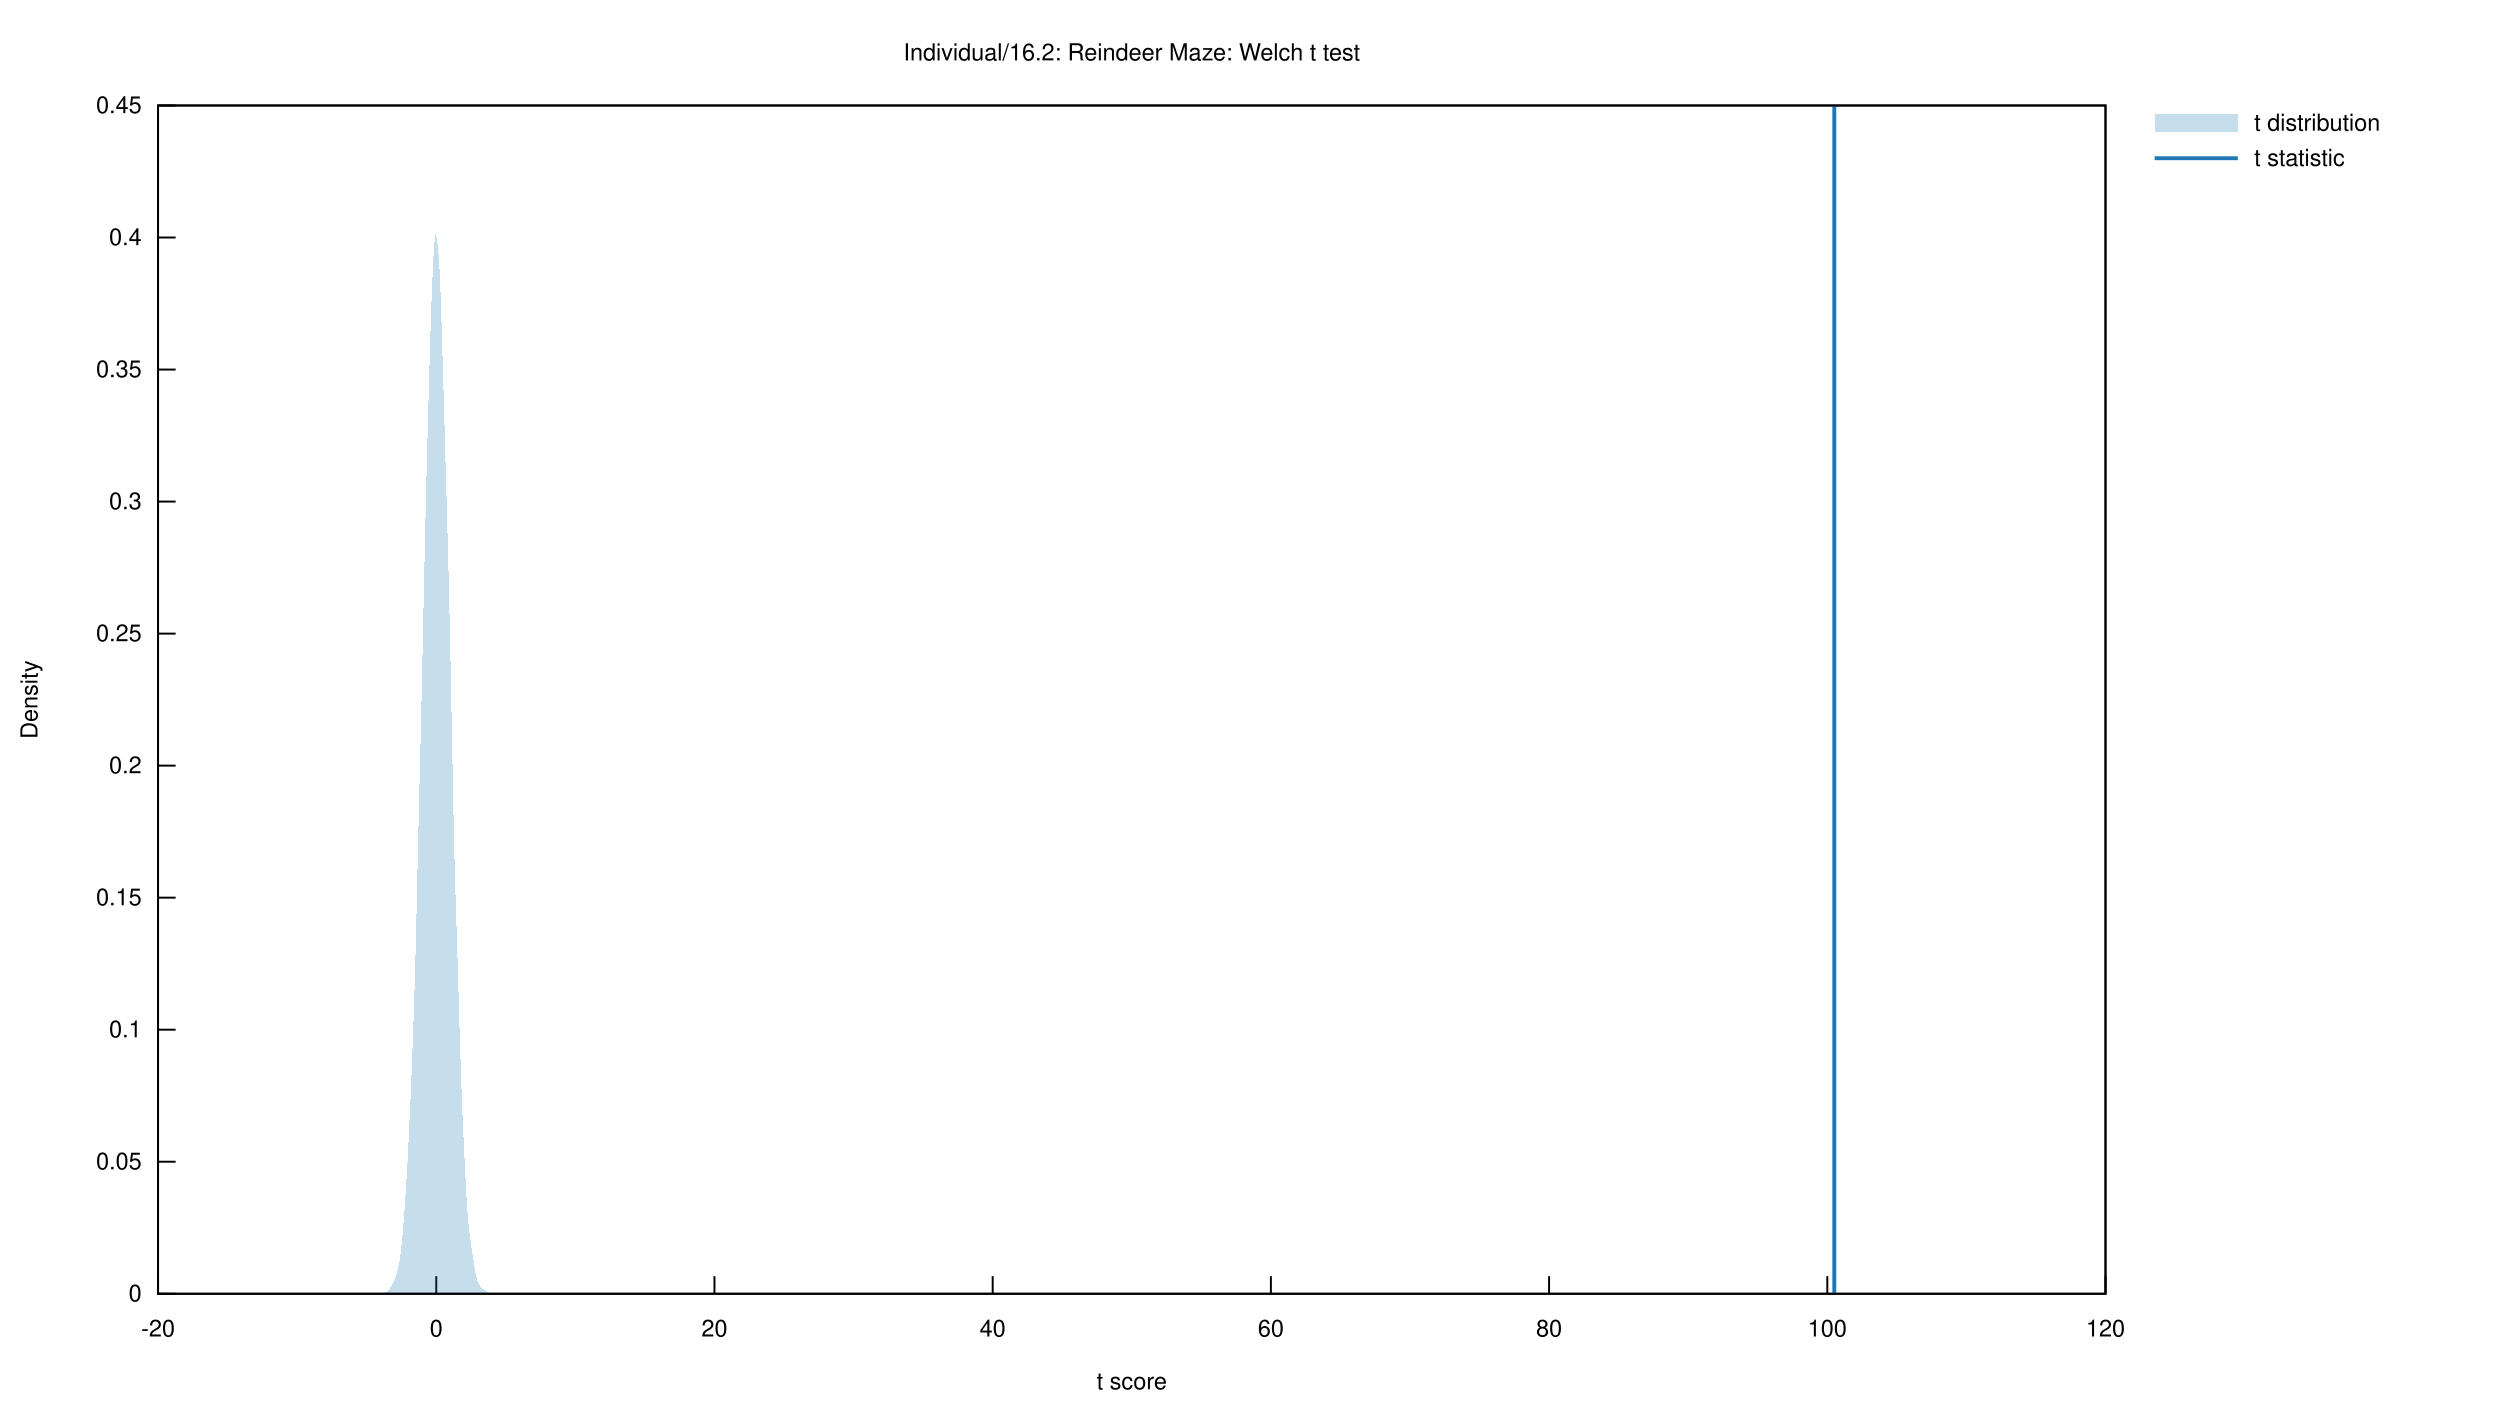
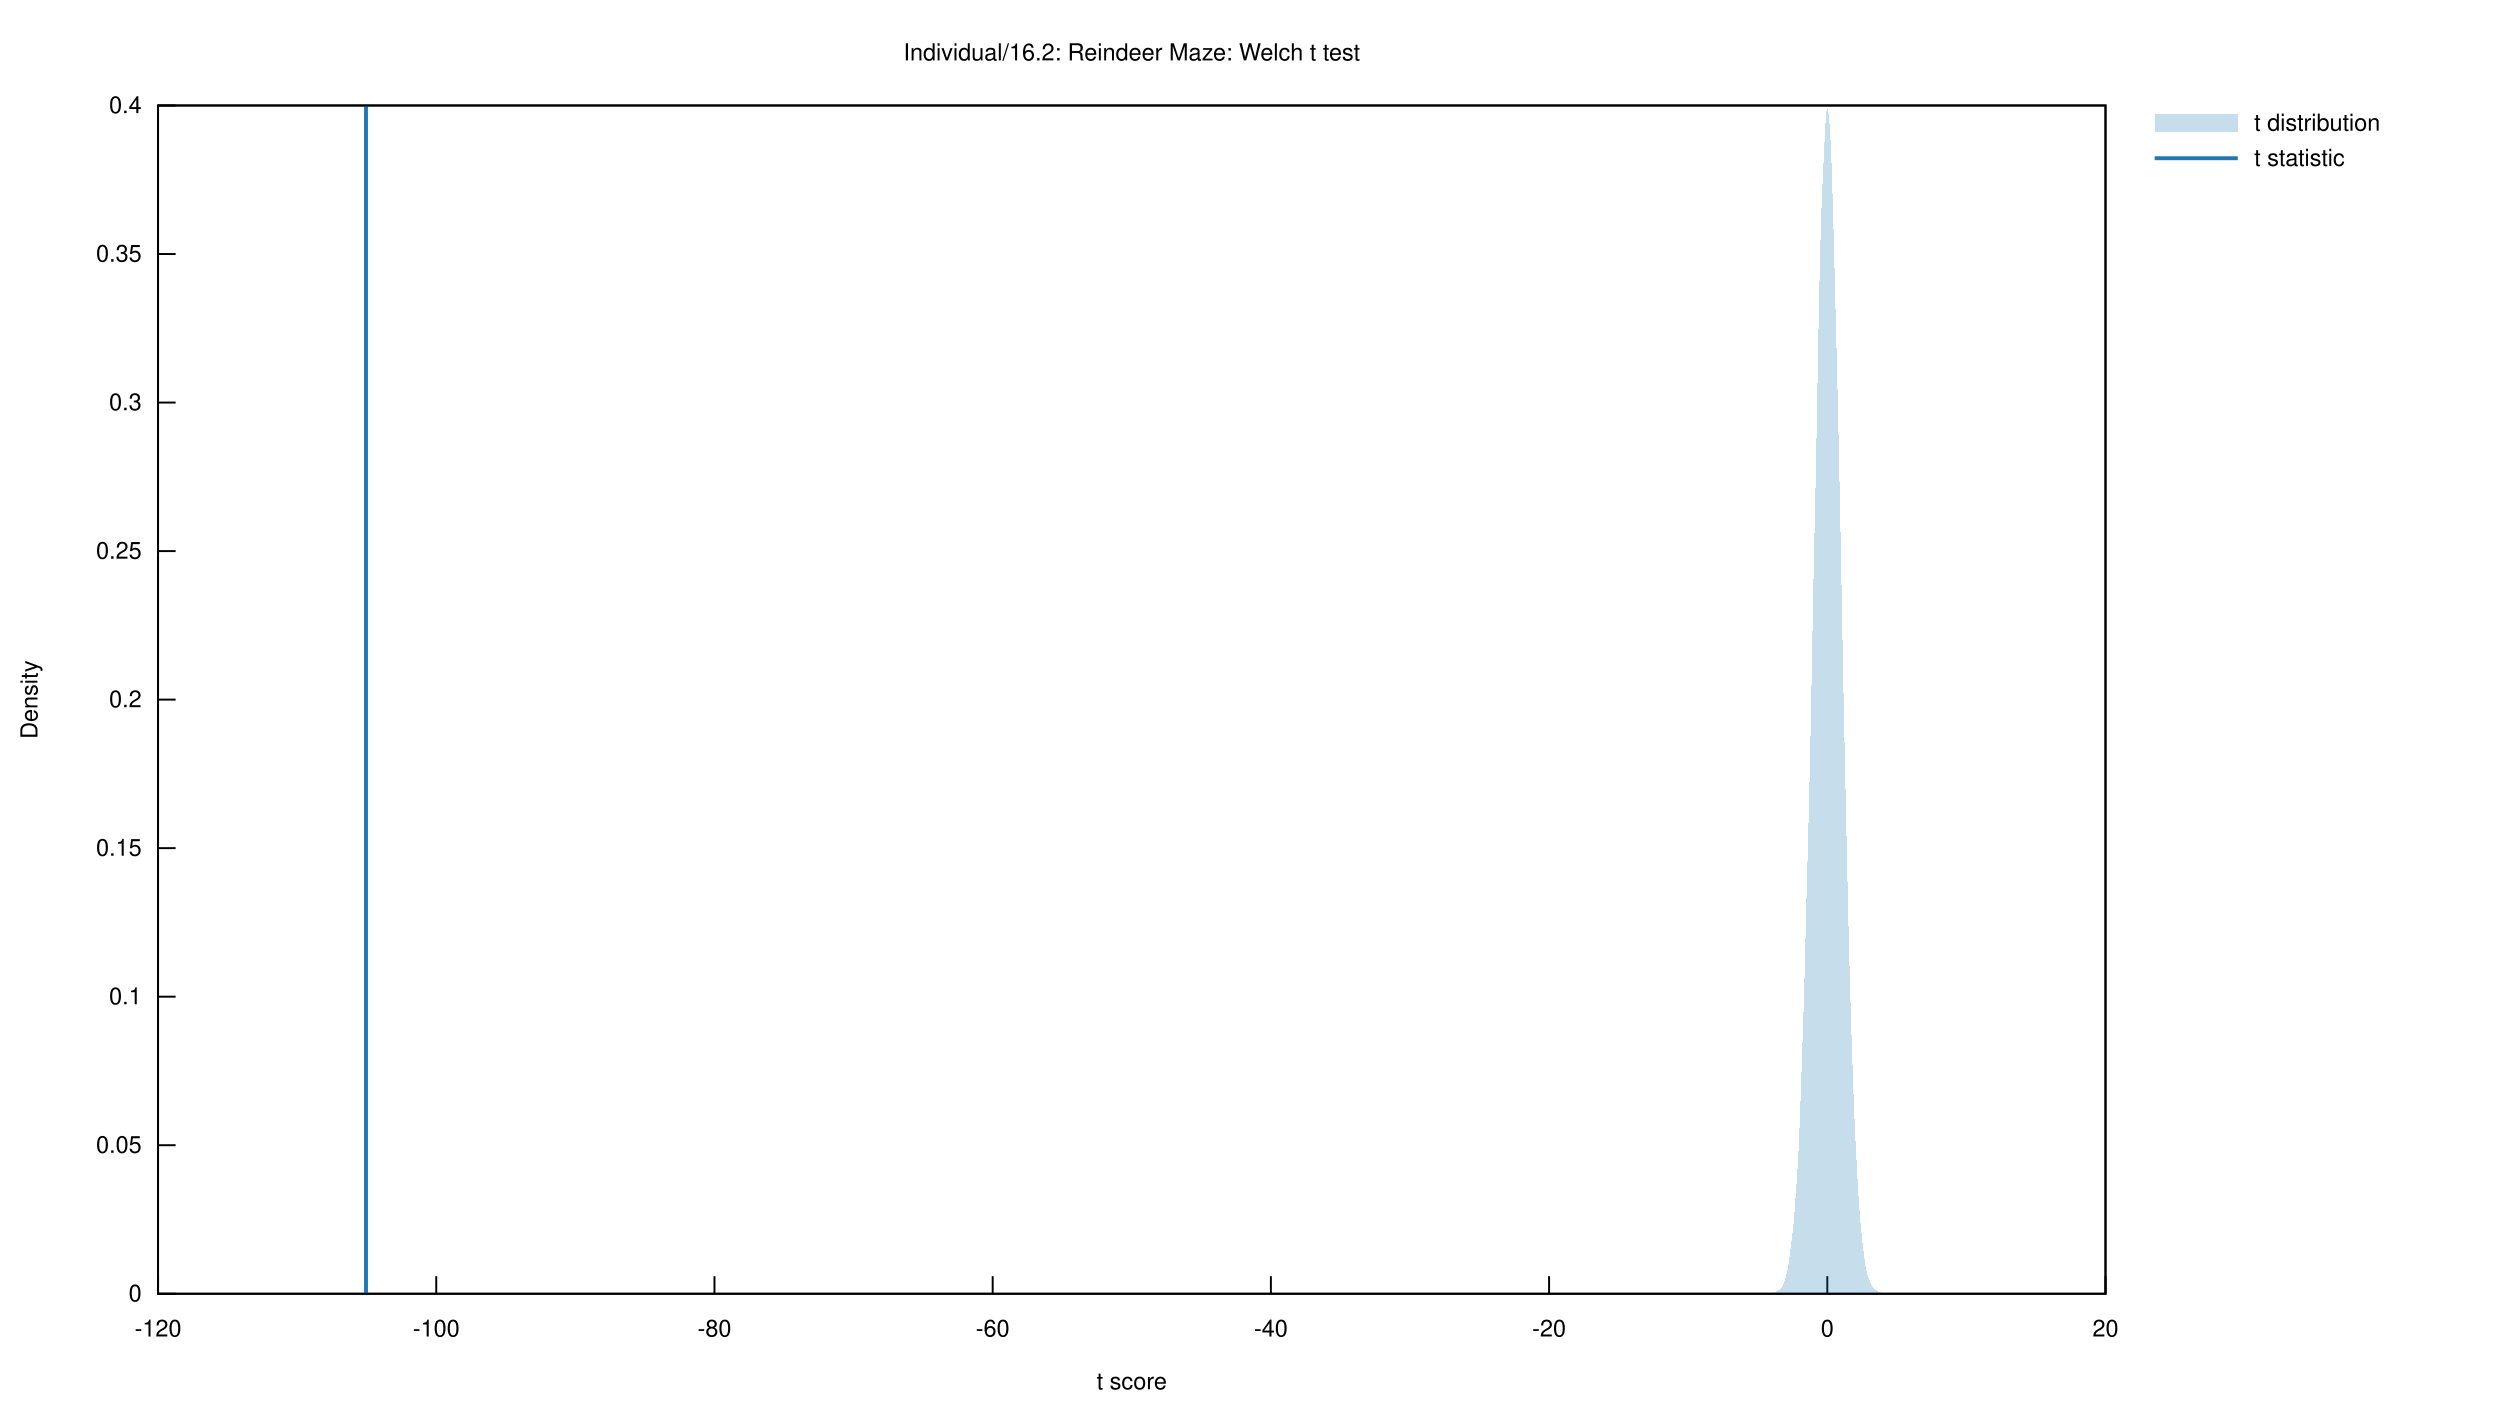
<svg xmlns="http://www.w3.org/2000/svg" xmlns:xlink="http://www.w3.org/1999/xlink" viewBox="0 0 1280 720">
  <g id="gnuplot_canvas">
    <rect x="0" y="0" width="1280" height="720" fill="none" />
    <defs>
      <circle id="gpDot" r="0.5" stroke-width="0.5" stroke="currentColor" />
      <path id="gpPt0" stroke-width="0.222" stroke="currentColor" d="M-1,0 h2 M0,-1 v2" />
      <path id="gpPt1" stroke-width="0.222" stroke="currentColor" d="M-1,-1 L1,1 M1,-1 L-1,1" />
      <path id="gpPt2" stroke-width="0.222" stroke="currentColor" d="M-1,0 L1,0 M0,-1 L0,1 M-1,-1 L1,1 M-1,1 L1,-1" />
      <rect id="gpPt3" stroke-width="0.222" stroke="currentColor" x="-1" y="-1" width="2" height="2" />
      <rect id="gpPt4" stroke-width="0.222" stroke="currentColor" fill="currentColor" x="-1" y="-1" width="2" height="2" />
      <circle id="gpPt5" stroke-width="0.222" stroke="currentColor" cx="0" cy="0" r="1" />
      <use xlink:href="#gpPt5" id="gpPt6" fill="currentColor" stroke="none" />
      <path id="gpPt7" stroke-width="0.222" stroke="currentColor" d="M0,-1.33 L-1.33,0.67 L1.33,0.67 z" />
      <use xlink:href="#gpPt7" id="gpPt8" fill="currentColor" stroke="none" />
      <use xlink:href="#gpPt7" id="gpPt9" stroke="currentColor" transform="rotate(180)" />
      <use xlink:href="#gpPt9" id="gpPt10" fill="currentColor" stroke="none" />
      <use xlink:href="#gpPt3" id="gpPt11" stroke="currentColor" transform="rotate(45)" />
      <use xlink:href="#gpPt11" id="gpPt12" fill="currentColor" stroke="none" />
      <path id="gpPt13" stroke-width="0.222" stroke="currentColor" d="M0,1.330 L1.265,0.411 L0.782,-1.067 L-0.782,-1.076 L-1.265,0.411 z" />
      <use xlink:href="#gpPt13" id="gpPt14" fill="currentColor" stroke="none" />
      <filter id="textbox" filterUnits="objectBoundingBox" x="0" y="0" height="1" width="1">
        <feFlood flood-color="white" flood-opacity="1" result="bgnd" />
        <feComposite in="SourceGraphic" in2="bgnd" operator="atop" />
      </filter>
      <filter id="greybox" filterUnits="objectBoundingBox" x="0" y="0" height="1" width="1">
        <feFlood flood-color="lightgrey" flood-opacity="1" result="grey" />
        <feComposite in="SourceGraphic" in2="grey" operator="atop" />
      </filter>
    </defs>
    <g fill="none" color="white" stroke="currentColor" stroke-width="1.00" stroke-linecap="butt" stroke-linejoin="miter">
</g>
    <g fill="none" color="black" stroke="currentColor" stroke-width="1.00" stroke-linecap="butt" stroke-linejoin="miter">
      <path stroke="black" d="M80.92,662.40 L89.92,662.40  " />
      <g transform="translate(72.53,666.30)" stroke="none" fill="black" font-family="Helvetica" font-size="12.00" text-anchor="end">
        <text>
          <tspan font-family="Helvetica"> 0</tspan>
        </text>
      </g>
    </g>
    <g fill="none" color="black" stroke="currentColor" stroke-width="1.00" stroke-linecap="butt" stroke-linejoin="miter">
-       <path stroke="black" d="M80.92,594.80 L89.92,594.80  " />
-       <g transform="translate(72.53,598.70)" stroke="none" fill="black" font-family="Helvetica" font-size="12.00" text-anchor="end">
+       <path stroke="black" d="M80.92,586.35 L89.92,586.35  " />
+       <g transform="translate(72.53,590.25)" stroke="none" fill="black" font-family="Helvetica" font-size="12.00" text-anchor="end">
        <text>
          <tspan font-family="Helvetica"> 0.05</tspan>
        </text>
      </g>
    </g>
    <g fill="none" color="black" stroke="currentColor" stroke-width="1.00" stroke-linecap="butt" stroke-linejoin="miter">
-       <path stroke="black" d="M80.92,527.20 L89.92,527.20  " />
-       <g transform="translate(72.53,531.10)" stroke="none" fill="black" font-family="Helvetica" font-size="12.00" text-anchor="end">
+       <path stroke="black" d="M80.92,510.30 L89.92,510.30  " />
+       <g transform="translate(72.53,514.20)" stroke="none" fill="black" font-family="Helvetica" font-size="12.00" text-anchor="end">
        <text>
          <tspan font-family="Helvetica"> 0.1</tspan>
        </text>
      </g>
    </g>
    <g fill="none" color="black" stroke="currentColor" stroke-width="1.00" stroke-linecap="butt" stroke-linejoin="miter">
-       <path stroke="black" d="M80.92,459.60 L89.92,459.60  " />
-       <g transform="translate(72.53,463.50)" stroke="none" fill="black" font-family="Helvetica" font-size="12.00" text-anchor="end">
+       <path stroke="black" d="M80.92,434.25 L89.92,434.25  " />
+       <g transform="translate(72.53,438.15)" stroke="none" fill="black" font-family="Helvetica" font-size="12.00" text-anchor="end">
        <text>
          <tspan font-family="Helvetica"> 0.15</tspan>
        </text>
      </g>
    </g>
    <g fill="none" color="black" stroke="currentColor" stroke-width="1.00" stroke-linecap="butt" stroke-linejoin="miter">
-       <path stroke="black" d="M80.92,392.00 L89.92,392.00  " />
-       <g transform="translate(72.53,395.90)" stroke="none" fill="black" font-family="Helvetica" font-size="12.00" text-anchor="end">
+       <path stroke="black" d="M80.92,358.20 L89.92,358.20  " />
+       <g transform="translate(72.53,362.10)" stroke="none" fill="black" font-family="Helvetica" font-size="12.00" text-anchor="end">
        <text>
          <tspan font-family="Helvetica"> 0.2</tspan>
        </text>
      </g>
    </g>
    <g fill="none" color="black" stroke="currentColor" stroke-width="1.00" stroke-linecap="butt" stroke-linejoin="miter">
-       <path stroke="black" d="M80.92,324.41 L89.92,324.41  " />
-       <g transform="translate(72.53,328.31)" stroke="none" fill="black" font-family="Helvetica" font-size="12.00" text-anchor="end">
+       <path stroke="black" d="M80.92,282.16 L89.92,282.16  " />
+       <g transform="translate(72.53,286.06)" stroke="none" fill="black" font-family="Helvetica" font-size="12.00" text-anchor="end">
        <text>
          <tspan font-family="Helvetica"> 0.25</tspan>
        </text>
      </g>
    </g>
    <g fill="none" color="black" stroke="currentColor" stroke-width="1.00" stroke-linecap="butt" stroke-linejoin="miter">
-       <path stroke="black" d="M80.92,256.81 L89.92,256.81  " />
-       <g transform="translate(72.53,260.71)" stroke="none" fill="black" font-family="Helvetica" font-size="12.00" text-anchor="end">
+       <path stroke="black" d="M80.92,206.11 L89.92,206.11  " />
+       <g transform="translate(72.53,210.01)" stroke="none" fill="black" font-family="Helvetica" font-size="12.00" text-anchor="end">
        <text>
          <tspan font-family="Helvetica"> 0.3</tspan>
        </text>
      </g>
    </g>
    <g fill="none" color="black" stroke="currentColor" stroke-width="1.00" stroke-linecap="butt" stroke-linejoin="miter">
-       <path stroke="black" d="M80.92,189.21 L89.92,189.21  " />
-       <g transform="translate(72.53,193.11)" stroke="none" fill="black" font-family="Helvetica" font-size="12.00" text-anchor="end">
+       <path stroke="black" d="M80.92,130.06 L89.92,130.06  " />
+       <g transform="translate(72.53,133.96)" stroke="none" fill="black" font-family="Helvetica" font-size="12.00" text-anchor="end">
        <text>
          <tspan font-family="Helvetica"> 0.35</tspan>
-         </text>
-       </g>
-     </g>
-     <g fill="none" color="black" stroke="currentColor" stroke-width="1.00" stroke-linecap="butt" stroke-linejoin="miter">
-       <path stroke="black" d="M80.92,121.61 L89.92,121.61  " />
-       <g transform="translate(72.53,125.51)" stroke="none" fill="black" font-family="Helvetica" font-size="12.00" text-anchor="end">
-         <text>
-           <tspan font-family="Helvetica"> 0.4</tspan>
        </text>
      </g>
    </g>
    <g fill="none" color="black" stroke="currentColor" stroke-width="1.00" stroke-linecap="butt" stroke-linejoin="miter">
      <path stroke="black" d="M80.92,54.01 L89.92,54.01  " />
      <g transform="translate(72.53,57.91)" stroke="none" fill="black" font-family="Helvetica" font-size="12.00" text-anchor="end">
        <text>
-           <tspan font-family="Helvetica"> 0.45</tspan>
+           <tspan font-family="Helvetica"> 0.4</tspan>
        </text>
      </g>
    </g>
    <g fill="none" color="black" stroke="currentColor" stroke-width="1.00" stroke-linecap="butt" stroke-linejoin="miter">
      <path stroke="black" d="M80.92,662.40 L80.92,653.40  " />
      <g transform="translate(80.92,684.30)" stroke="none" fill="black" font-family="Helvetica" font-size="12.00" text-anchor="middle">
        <text>
-           <tspan font-family="Helvetica">-20</tspan>
+           <tspan font-family="Helvetica">-120</tspan>
        </text>
      </g>
    </g>
    <g fill="none" color="black" stroke="currentColor" stroke-width="1.00" stroke-linecap="butt" stroke-linejoin="miter">
      <path stroke="black" d="M223.36,662.40 L223.36,653.40  " />
      <g transform="translate(223.36,684.30)" stroke="none" fill="black" font-family="Helvetica" font-size="12.00" text-anchor="middle">
        <text>
-           <tspan font-family="Helvetica"> 0</tspan>
+           <tspan font-family="Helvetica">-100</tspan>
        </text>
      </g>
    </g>
    <g fill="none" color="black" stroke="currentColor" stroke-width="1.00" stroke-linecap="butt" stroke-linejoin="miter">
      <path stroke="black" d="M365.81,662.40 L365.81,653.40  " />
      <g transform="translate(365.81,684.30)" stroke="none" fill="black" font-family="Helvetica" font-size="12.00" text-anchor="middle">
        <text>
-           <tspan font-family="Helvetica"> 20</tspan>
+           <tspan font-family="Helvetica">-80</tspan>
        </text>
      </g>
    </g>
    <g fill="none" color="black" stroke="currentColor" stroke-width="1.00" stroke-linecap="butt" stroke-linejoin="miter">
      <path stroke="black" d="M508.25,662.40 L508.25,653.40  " />
      <g transform="translate(508.25,684.30)" stroke="none" fill="black" font-family="Helvetica" font-size="12.00" text-anchor="middle">
        <text>
-           <tspan font-family="Helvetica"> 40</tspan>
+           <tspan font-family="Helvetica">-60</tspan>
        </text>
      </g>
    </g>
    <g fill="none" color="black" stroke="currentColor" stroke-width="1.00" stroke-linecap="butt" stroke-linejoin="miter">
      <path stroke="black" d="M650.69,662.40 L650.69,653.40  " />
      <g transform="translate(650.69,684.30)" stroke="none" fill="black" font-family="Helvetica" font-size="12.00" text-anchor="middle">
        <text>
-           <tspan font-family="Helvetica"> 60</tspan>
+           <tspan font-family="Helvetica">-40</tspan>
        </text>
      </g>
    </g>
    <g fill="none" color="black" stroke="currentColor" stroke-width="1.00" stroke-linecap="butt" stroke-linejoin="miter">
      <path stroke="black" d="M793.13,662.40 L793.13,653.40  " />
      <g transform="translate(793.13,684.30)" stroke="none" fill="black" font-family="Helvetica" font-size="12.00" text-anchor="middle">
        <text>
-           <tspan font-family="Helvetica"> 80</tspan>
+           <tspan font-family="Helvetica">-20</tspan>
        </text>
      </g>
    </g>
    <g fill="none" color="black" stroke="currentColor" stroke-width="1.00" stroke-linecap="butt" stroke-linejoin="miter">
      <path stroke="black" d="M935.58,662.40 L935.58,653.40  " />
      <g transform="translate(935.58,684.30)" stroke="none" fill="black" font-family="Helvetica" font-size="12.00" text-anchor="middle">
        <text>
-           <tspan font-family="Helvetica"> 100</tspan>
+           <tspan font-family="Helvetica"> 0</tspan>
        </text>
      </g>
    </g>
    <g fill="none" color="black" stroke="currentColor" stroke-width="1.00" stroke-linecap="butt" stroke-linejoin="miter">
      <path stroke="black" d="M1078.02,662.40 L1078.02,653.40  " />
      <g transform="translate(1078.02,684.30)" stroke="none" fill="black" font-family="Helvetica" font-size="12.00" text-anchor="middle">
        <text>
-           <tspan font-family="Helvetica"> 120</tspan>
+           <tspan font-family="Helvetica"> 20</tspan>
        </text>
      </g>
    </g>
    <g fill="none" color="black" stroke="currentColor" stroke-width="1.00" stroke-linecap="butt" stroke-linejoin="miter">
</g>
    <g fill="none" color="black" stroke="currentColor" stroke-width="1.00" stroke-linecap="butt" stroke-linejoin="miter">
      <path stroke="black" d="M80.92,54.01 L80.92,662.40 L1078.02,662.40 L1078.02,54.01 L80.92,54.01 Z  " />
    </g>
    <g fill="none" color="black" stroke="currentColor" stroke-width="1.00" stroke-linecap="butt" stroke-linejoin="miter">
</g>
    <g id="gnuplot_plot_1">
      <g fill="none" color="black" stroke="currentColor" stroke-width="1.00" stroke-linecap="butt" stroke-linejoin="miter">
        <g transform="translate(1154.14,66.91)" stroke="none" fill="black" font-family="Helvetica" font-size="12.00" text-anchor="start">
          <text>
            <tspan font-family="Helvetica">t distribution</tspan>
          </text>
        </g>
      </g>
      <g fill="none" color="black" stroke="currentColor" stroke-width="1.00" stroke-linecap="butt" stroke-linejoin="miter">
        <g stroke="none" shape-rendering="crispEdges">
          <polygon fill="rgb( 31, 120, 180)" fill-opacity="0.25" points="1103.19,67.51 1145.75,67.51 1145.75,58.51 1103.19,58.51 " />
-           <polygon fill="rgb( 31, 120, 180)" fill-opacity="0.25" points="189.83,662.40 189.96,662.40 190.09,662.40 190.22,662.40 190.35,662.40 190.49,662.39 190.62,662.39 190.75,662.39 190.88,662.38 191.01,662.38 191.15,662.37 191.28,662.37 191.41,662.36 191.54,662.35 191.67,662.34 191.81,662.33 191.94,662.32 192.07,662.31 192.20,662.30 192.33,662.29 192.47,662.28 192.60,662.27 192.73,662.26 192.86,662.25 192.99,662.24 193.13,662.23 193.26,662.22 193.39,662.21 193.52,662.20 193.65,662.18 193.79,662.17 193.92,662.15 194.05,662.13 194.18,662.11 194.31,662.09 194.45,662.07 194.58,662.05 194.71,662.04 194.84,662.02 194.97,662.00 195.11,661.99 195.24,661.98 195.37,661.97 195.50,661.95 195.63,661.94 195.77,661.92 195.90,661.90 196.03,661.88 196.16,661.86 196.29,661.83 196.43,661.81 196.56,661.79 196.69,661.76 196.82,661.74 196.95,661.72 197.09,661.69 197.22,661.66 197.35,661.62 197.48,661.57 197.62,661.51 197.75,661.44 197.88,661.36 198.01,661.26 198.14,661.15 198.28,661.04 198.41,660.92 198.54,660.79 198.67,660.66 198.80,660.53 198.94,660.39 199.07,660.26 199.20,660.11 199.33,659.97 199.46,659.81 199.60,659.65 199.73,659.48 199.86,659.30 199.99,659.12 200.12,658.92 200.26,658.72 200.39,658.51 200.52,658.30 200.65,658.08 200.78,657.86 200.92,657.63 201.05,657.39 201.18,657.14 201.31,656.88 201.44,656.59 201.58,656.29 201.71,655.97 201.84,655.62 201.97,655.26 202.10,654.88 202.24,654.48 202.37,654.07 202.50,653.66 202.63,653.24 202.76,652.83 202.90,652.41 203.03,651.99 203.16,651.57 203.29,651.15 203.42,650.70 203.56,650.24 203.69,649.75 203.82,649.23 203.95,648.67 204.08,648.07 204.22,647.42 204.35,646.72 204.48,645.97 204.61,645.16 204.74,644.30 204.88,643.38 205.01,642.41 205.14,641.37 205.27,640.28 205.40,639.12 205.54,637.91 205.67,636.65 205.80,635.33 205.93,633.95 206.06,632.52 206.20,631.04 206.33,629.51 206.46,627.92 206.59,626.28 206.73,624.59 206.86,622.85 206.99,621.05 207.12,619.22 207.25,617.34 207.39,615.42 207.52,613.46 207.65,611.46 207.78,609.42 207.91,607.34 208.05,605.21 208.18,603.02 208.31,600.77 208.44,598.45 208.57,596.07 208.71,593.61 208.84,591.10 208.97,588.52 209.10,585.88 209.23,583.18 209.37,580.44 209.50,577.64 209.63,574.80 209.76,571.90 209.89,568.95 210.03,565.96 210.16,562.92 210.29,559.83 210.42,556.70 210.55,553.52 210.69,550.30 210.82,547.01 210.95,543.67 211.08,540.25 211.21,536.76 211.35,533.18 211.48,529.52 211.61,525.76 211.74,521.92 211.87,517.97 212.01,513.93 212.14,509.77 212.27,505.49 212.40,501.04 212.53,496.43 212.67,491.61 212.80,486.59 212.93,481.36 213.06,475.93 213.19,470.33 213.33,464.59 213.46,458.75 213.59,452.85 213.72,446.94 213.85,441.05 213.99,435.21 214.12,429.43 214.25,423.74 214.38,418.12 214.51,412.60 214.65,407.14 214.78,401.75 214.91,396.39 215.04,391.04 215.17,385.68 215.31,380.27 215.44,374.79 215.57,369.22 215.70,363.54 215.84,357.74 215.97,351.83 216.10,345.82 216.23,339.71 216.36,333.53 216.50,327.30 216.63,321.05 216.76,314.79 216.89,308.56 217.02,302.36 217.16,296.23 217.29,290.18 217.42,284.21 217.55,278.33 217.68,272.54 217.82,266.85 217.95,261.24 218.08,255.73 218.21,250.31 218.34,244.98 218.48,239.74 218.61,234.59 218.74,229.53 218.87,224.53 219.00,219.59 219.14,214.69 219.27,209.82 219.40,204.96 219.53,200.12 219.66,195.30 219.80,190.51 219.93,185.79 220.06,181.14 220.19,176.62 220.32,172.24 220.46,168.02 220.59,163.98 220.72,160.13 220.85,156.46 220.98,152.98 221.12,149.66 221.25,146.49 221.38,143.46 221.51,140.56 221.64,137.77 221.78,135.10 221.91,132.55 222.04,130.13 222.17,127.88 222.30,125.83 222.44,124.01 222.57,122.48 222.70,121.27 222.83,120.41 222.96,119.92 223.10,119.78 223.23,119.96 223.36,120.42 223.49,121.10 223.62,121.96 223.76,122.92 223.89,123.97 224.02,125.08 224.15,126.24 224.28,127.49 224.42,128.84 224.55,130.35 224.68,132.05 224.81,133.99 224.95,136.20 225.08,138.70 225.21,141.49 225.34,144.58 225.47,147.94 225.61,151.54 225.74,155.35 225.87,159.34 226.00,163.48 226.13,167.72 226.27,172.05 226.40,176.46 226.53,180.92 226.66,185.43 226.79,189.99 226.93,194.58 227.06,199.21 227.19,203.87 227.32,208.56 227.45,213.26 227.59,217.97 227.72,222.68 227.85,227.39 227.98,232.10 228.11,236.79 228.25,241.48 228.38,246.16 228.51,250.84 228.64,255.53 228.77,260.25 228.91,264.99 229.04,269.79 229.17,274.66 229.30,279.61 229.43,284.66 229.57,289.82 229.70,295.11 229.83,300.52 229.96,306.08 230.09,311.80 230.23,317.68 230.36,323.73 230.49,329.95 230.62,336.34 230.75,342.88 230.89,349.57 231.02,356.38 231.15,363.27 231.28,370.23 231.41,377.22 231.55,384.21 231.68,391.17 231.81,398.05 231.94,404.82 232.07,411.44 232.21,417.87 232.34,424.06 232.47,429.97 232.60,435.60 232.73,440.92 232.87,445.94 233.00,450.68 233.13,455.17 233.26,459.47 233.39,463.63 233.53,467.71 233.66,471.76 233.79,475.84 233.92,479.97 234.06,484.19 234.19,488.51 234.32,492.92 234.45,497.41 234.58,501.97 234.72,506.56 234.85,511.17 234.98,515.77 235.11,520.33 235.24,524.85 235.38,529.29 235.51,533.66 235.64,537.95 235.77,542.13 235.90,546.21 236.04,550.18 236.17,554.03 236.30,557.76 236.43,561.36 236.56,564.83 236.70,568.17 236.83,571.38 236.96,574.47 237.09,577.45 237.22,580.33 237.36,583.13 237.49,585.87 237.62,588.57 237.75,591.25 237.88,593.93 238.02,596.60 238.15,599.26 238.28,601.92 238.41,604.54 238.54,607.11 238.68,609.60 238.81,612.00 238.94,614.27 239.07,616.41 239.20,618.41 239.34,620.27 239.47,621.99 239.60,623.59 239.73,625.08 239.86,626.48 240.00,627.81 240.13,629.09 240.26,630.31 240.39,631.50 240.52,632.64 240.66,633.73 240.79,634.78 240.92,635.77 241.05,636.71 241.18,637.59 241.32,638.43 241.45,639.24 241.58,640.02 241.71,640.79 241.84,641.57 241.98,642.37 242.11,643.19 242.24,644.03 242.37,644.90 242.50,645.77 242.64,646.65 242.77,647.52 242.90,648.36 243.03,649.18 243.17,649.95 243.30,650.69 243.43,651.38 243.56,652.04 243.69,652.65 243.83,653.23 243.96,653.78 244.09,654.30 244.22,654.79 244.35,655.25 244.49,655.67 244.62,656.07 244.75,656.43 244.88,656.77 245.01,657.07 245.15,657.35 245.28,657.61 245.41,657.85 245.54,658.07 245.67,658.27 245.81,658.46 245.94,658.64 246.07,658.81 246.20,658.97 246.33,659.12 246.47,659.26 246.60,659.40 246.73,659.53 246.86,659.66 246.99,659.78 247.13,659.89 247.26,660.00 247.39,660.10 247.52,660.19 247.65,660.28 247.79,660.37 247.92,660.46 248.05,660.54 248.18,660.63 248.31,660.71 248.45,660.78 248.58,660.86 248.71,660.93 248.84,661.00 248.97,661.07 249.11,661.14 249.24,661.21 249.37,661.28 249.50,661.35 249.63,661.42 249.77,661.49 249.90,661.56 250.03,661.63 250.16,661.69 250.29,661.75 250.43,661.81 250.56,661.87 250.69,661.92 250.82,661.96 250.95,662.01 251.09,662.05 251.22,662.08 251.35,662.12 251.48,662.15 251.61,662.18 251.75,662.20 251.88,662.22 252.01,662.23 252.14,662.24 252.28,662.24 252.41,662.24 252.54,662.23 252.67,662.22 252.80,662.21 252.94,662.20 253.07,662.20 253.20,662.19 253.33,662.20 253.46,662.20 253.60,662.22 253.73,662.23 253.86,662.25 253.99,662.27 254.12,662.29 254.26,662.31 254.39,662.33 254.52,662.35 254.65,662.36 254.78,662.37 254.92,662.38 255.05,662.39 255.18,662.39 255.31,662.39 255.44,662.40 255.58,662.40 255.71,662.40 255.71,662.40 255.58,662.40 255.44,662.40 255.31,662.40 255.18,662.40 255.05,662.40 254.92,662.40 254.78,662.40 254.65,662.40 254.52,662.40 254.39,662.40 254.26,662.40 254.12,662.40 253.99,662.40 253.86,662.40 253.73,662.40 253.60,662.40 253.46,662.40 253.33,662.40 253.20,662.40 253.07,662.40 252.94,662.40 252.80,662.40 252.67,662.40 252.54,662.40 252.41,662.40 252.28,662.40 252.14,662.40 252.01,662.40 251.88,662.40 251.75,662.40 251.61,662.40 251.48,662.40 251.35,662.40 251.22,662.40 251.09,662.40 250.95,662.40 250.82,662.40 250.69,662.40 250.56,662.40 250.43,662.40 250.29,662.40 250.16,662.40 250.03,662.40 249.90,662.40 249.77,662.40 249.63,662.40 249.50,662.40 249.37,662.40 249.24,662.40 249.11,662.40 248.97,662.40 248.84,662.40 248.71,662.40 248.58,662.40 248.45,662.40 248.31,662.40 248.18,662.40 248.05,662.40 247.92,662.40 247.79,662.40 247.65,662.40 247.52,662.40 247.39,662.40 247.26,662.40 247.13,662.40 246.99,662.40 246.86,662.40 246.73,662.40 246.60,662.40 246.47,662.40 246.33,662.40 246.20,662.40 246.07,662.40 245.94,662.40 245.81,662.40 245.67,662.40 245.54,662.40 245.41,662.40 245.28,662.40 245.15,662.40 245.01,662.40 244.88,662.40 244.75,662.40 244.62,662.40 244.49,662.40 244.35,662.40 244.22,662.40 244.09,662.40 243.96,662.40 243.83,662.40 243.69,662.40 243.56,662.40 243.43,662.40 243.30,662.40 243.17,662.40 243.03,662.40 242.90,662.40 242.77,662.40 242.64,662.40 242.50,662.40 242.37,662.40 242.24,662.40 242.11,662.40 241.98,662.40 241.84,662.40 241.71,662.40 241.58,662.40 241.45,662.40 241.32,662.40 241.18,662.40 241.05,662.40 240.92,662.40 240.79,662.40 240.66,662.40 240.52,662.40 240.39,662.40 240.26,662.40 240.13,662.40 240.00,662.40 239.86,662.40 239.73,662.40 239.60,662.40 239.47,662.40 239.34,662.40 239.20,662.40 239.07,662.40 238.94,662.40 238.81,662.40 238.68,662.40 238.54,662.40 238.41,662.40 238.28,662.40 238.15,662.40 238.02,662.40 237.88,662.40 237.75,662.40 237.62,662.40 237.49,662.40 237.36,662.40 237.22,662.40 237.09,662.40 236.96,662.40 236.83,662.40 236.70,662.40 236.56,662.40 236.43,662.40 236.30,662.40 236.17,662.40 236.04,662.40 235.90,662.40 235.77,662.40 235.64,662.40 235.51,662.40 235.38,662.40 235.24,662.40 235.11,662.40 234.98,662.40 234.85,662.40 234.72,662.40 234.58,662.40 234.45,662.40 234.32,662.40 234.19,662.40 234.06,662.40 233.92,662.40 233.79,662.40 233.66,662.40 233.53,662.40 233.39,662.40 233.26,662.40 233.13,662.40 233.00,662.40 232.87,662.40 232.73,662.40 232.60,662.40 232.47,662.40 232.34,662.40 232.21,662.40 232.07,662.40 231.94,662.40 231.81,662.40 231.68,662.40 231.55,662.40 231.41,662.40 231.28,662.40 231.15,662.40 231.02,662.40 230.89,662.40 230.75,662.40 230.62,662.40 230.49,662.40 230.36,662.40 230.23,662.40 230.09,662.40 229.96,662.40 229.83,662.40 229.70,662.40 229.57,662.40 229.43,662.40 229.30,662.40 229.17,662.40 229.04,662.40 228.91,662.40 228.77,662.40 228.64,662.40 228.51,662.40 228.38,662.40 228.25,662.40 228.11,662.40 227.98,662.40 227.85,662.40 227.72,662.40 227.59,662.40 227.45,662.40 227.32,662.40 227.19,662.40 227.06,662.40 226.93,662.40 226.79,662.40 226.66,662.40 226.53,662.40 226.40,662.40 226.27,662.40 226.13,662.40 226.00,662.40 225.87,662.40 225.74,662.40 225.61,662.40 225.47,662.40 225.34,662.40 225.21,662.40 225.08,662.40 224.95,662.40 224.81,662.40 224.68,662.40 224.55,662.40 224.42,662.40 224.28,662.40 224.15,662.40 224.02,662.40 223.89,662.40 223.76,662.40 223.62,662.40 223.49,662.40 223.36,662.40 223.23,662.40 223.10,662.40 222.96,662.40 222.83,662.40 222.70,662.40 222.57,662.40 222.44,662.40 222.30,662.40 222.17,662.40 222.04,662.40 221.91,662.40 221.78,662.40 221.64,662.40 221.51,662.40 221.38,662.40 221.25,662.40 221.12,662.40 220.98,662.40 220.85,662.40 220.72,662.40 220.59,662.40 220.46,662.40 220.32,662.40 220.19,662.40 220.06,662.40 219.93,662.40 219.80,662.40 219.66,662.40 219.53,662.40 219.40,662.40 219.27,662.40 219.14,662.40 219.00,662.40 218.87,662.40 218.74,662.40 218.61,662.40 218.48,662.40 218.34,662.40 218.21,662.40 218.08,662.40 217.95,662.40 217.82,662.40 217.68,662.40 217.55,662.40 217.42,662.40 217.29,662.40 217.16,662.40 217.02,662.40 216.89,662.40 216.76,662.40 216.63,662.40 216.50,662.40 216.36,662.40 216.23,662.40 216.10,662.40 215.97,662.40 215.84,662.40 215.70,662.40 215.57,662.40 215.44,662.40 215.31,662.40 215.17,662.40 215.04,662.40 214.91,662.40 214.78,662.40 214.65,662.40 214.51,662.40 214.38,662.40 214.25,662.40 214.12,662.40 213.99,662.40 213.85,662.40 213.72,662.40 213.59,662.40 213.46,662.40 213.33,662.40 213.19,662.40 213.06,662.40 212.93,662.40 212.80,662.40 212.67,662.40 212.53,662.40 212.40,662.40 212.27,662.40 212.14,662.40 212.01,662.40 211.87,662.40 211.74,662.40 211.61,662.40 211.48,662.40 211.35,662.40 211.21,662.40 211.08,662.40 210.95,662.40 210.82,662.40 210.69,662.40 210.55,662.40 210.42,662.40 210.29,662.40 210.16,662.40 210.03,662.40 209.89,662.40 209.76,662.40 209.63,662.40 209.50,662.40 209.37,662.40 209.23,662.40 209.10,662.40 208.97,662.40 208.84,662.40 208.71,662.40 208.57,662.40 208.44,662.40 208.31,662.40 208.18,662.40 208.05,662.40 207.91,662.40 207.78,662.40 207.65,662.40 207.52,662.40 207.39,662.40 207.25,662.40 207.12,662.40 206.99,662.40 206.86,662.40 206.73,662.40 206.59,662.40 206.46,662.40 206.33,662.40 206.20,662.40 206.06,662.40 205.93,662.40 205.80,662.40 205.67,662.40 205.54,662.40 205.40,662.40 205.27,662.40 205.14,662.40 205.01,662.40 204.88,662.40 204.74,662.40 204.61,662.40 204.48,662.40 204.35,662.40 204.22,662.40 204.08,662.40 203.95,662.40 203.82,662.40 203.69,662.40 203.56,662.40 203.42,662.40 203.29,662.40 203.16,662.40 203.03,662.40 202.90,662.40 202.76,662.40 202.63,662.40 202.50,662.40 202.37,662.40 202.24,662.40 202.10,662.40 201.97,662.40 201.84,662.40 201.71,662.40 201.58,662.40 201.44,662.40 201.31,662.40 201.18,662.40 201.05,662.40 200.92,662.40 200.78,662.40 200.65,662.40 200.52,662.40 200.39,662.40 200.26,662.40 200.12,662.40 199.99,662.40 199.86,662.40 199.73,662.40 199.60,662.40 199.46,662.40 199.33,662.40 199.20,662.40 199.07,662.40 198.94,662.40 198.80,662.40 198.67,662.40 198.54,662.40 198.41,662.40 198.28,662.40 198.14,662.40 198.01,662.40 197.88,662.40 197.75,662.40 197.62,662.40 197.48,662.40 197.35,662.40 197.22,662.40 197.09,662.40 196.95,662.40 196.82,662.40 196.69,662.40 196.56,662.40 196.43,662.40 196.29,662.40 196.16,662.40 196.03,662.40 195.90,662.40 195.77,662.40 195.63,662.40 195.50,662.40 195.37,662.40 195.24,662.40 195.11,662.40 194.97,662.40 194.84,662.40 194.71,662.40 194.58,662.40 194.45,662.40 194.31,662.40 194.18,662.40 194.05,662.40 193.92,662.40 193.79,662.40 193.65,662.40 193.52,662.40 193.39,662.40 193.26,662.40 193.13,662.40 192.99,662.40 192.86,662.40 192.73,662.40 192.60,662.40 192.47,662.40 192.33,662.40 192.20,662.40 192.07,662.40 191.94,662.40 191.81,662.40 191.67,662.40 191.54,662.40 191.41,662.40 191.28,662.40 191.15,662.40 191.01,662.40 190.88,662.40 190.75,662.40 190.62,662.40 190.49,662.40 190.35,662.40 190.22,662.40 190.09,662.40 189.96,662.40 189.83,662.40 " />
+           <polygon fill="rgb( 31, 120, 180)" fill-opacity="0.25" points="903.24,662.40 903.38,662.40 903.51,662.40 903.64,662.40 903.77,662.39 903.90,662.39 904.04,662.38 904.17,662.38 904.30,662.37 904.43,662.36 904.57,662.34 904.70,662.33 904.83,662.31 904.96,662.30 905.10,662.28 905.23,662.26 905.36,662.25 905.49,662.23 905.63,662.22 905.76,662.22 905.89,662.22 906.02,662.22 906.15,662.22 906.29,662.22 906.42,662.22 906.55,662.22 906.68,662.21 906.82,662.20 906.95,662.19 907.08,662.17 907.21,662.15 907.35,662.12 907.48,662.08 907.61,662.05 907.74,662.01 907.88,661.96 908.01,661.91 908.14,661.86 908.27,661.80 908.40,661.74 908.54,661.67 908.67,661.60 908.80,661.52 908.93,661.44 909.07,661.36 909.20,661.28 909.33,661.19 909.46,661.11 909.60,661.03 909.73,660.95 909.86,660.88 909.99,660.82 910.13,660.76 910.26,660.72 910.39,660.68 910.52,660.65 910.65,660.62 910.79,660.60 910.92,660.56 911.05,660.52 911.18,660.46 911.32,660.38 911.45,660.28 911.58,660.16 911.71,660.02 911.85,659.86 911.98,659.68 912.11,659.49 912.24,659.28 912.38,659.06 912.51,658.82 912.64,658.57 912.77,658.30 912.90,658.02 913.04,657.72 913.17,657.39 913.30,657.05 913.43,656.68 913.57,656.30 913.70,655.90 913.83,655.48 913.96,655.05 914.10,654.61 914.23,654.15 914.36,653.68 914.49,653.19 914.63,652.69 914.76,652.16 914.89,651.61 915.02,651.02 915.15,650.40 915.29,649.73 915.42,649.01 915.55,648.24 915.68,647.42 915.82,646.54 915.95,645.61 916.08,644.64 916.21,643.63 916.35,642.59 916.48,641.54 916.61,640.48 916.74,639.42 916.88,638.37 917.01,637.32 917.14,636.29 917.27,635.26 917.40,634.22 917.54,633.18 917.67,632.10 917.80,630.99 917.93,629.82 918.07,628.59 918.20,627.28 918.33,625.89 918.46,624.43 918.60,622.88 918.73,621.25 918.86,619.55 918.99,617.79 919.13,615.98 919.26,614.13 919.39,612.25 919.52,610.35 919.65,608.43 919.79,606.49 919.92,604.53 920.05,602.54 920.18,600.50 920.32,598.39 920.45,596.20 920.58,593.91 920.71,591.49 920.85,588.92 920.98,586.20 921.11,583.30 921.24,580.23 921.38,576.99 921.51,573.59 921.64,570.03 921.77,566.34 921.90,562.54 922.04,558.65 922.17,554.71 922.30,550.75 922.43,546.78 922.57,542.84 922.70,538.92 922.83,535.02 922.96,531.14 923.10,527.23 923.23,523.27 923.36,519.20 923.49,514.99 923.63,510.59 923.76,505.99 923.89,501.18 924.02,496.16 924.15,490.98 924.29,485.67 924.42,480.29 924.55,474.90 924.68,469.55 924.82,464.27 924.95,459.10 925.08,454.02 925.21,449.04 925.35,444.12 925.48,439.22 925.61,434.31 925.74,429.34 925.88,424.29 926.01,419.13 926.14,413.84 926.27,408.42 926.40,402.84 926.54,397.11 926.67,391.21 926.80,385.13 926.93,378.88 927.07,372.43 927.20,365.79 927.33,358.98 927.46,352.02 927.60,344.94 927.73,337.78 927.86,330.60 927.99,323.45 928.13,316.40 928.26,309.50 928.39,302.78 928.52,296.26 928.65,289.96 928.79,283.85 928.92,277.88 929.05,272.00 929.18,266.14 929.32,260.22 929.45,254.18 929.58,247.95 929.71,241.50 929.85,234.83 929.98,227.94 930.11,220.87 930.24,213.66 930.38,206.36 930.51,199.03 930.64,191.73 930.77,184.49 930.90,177.36 931.04,170.37 931.17,163.56 931.30,156.94 931.43,150.55 931.57,144.40 931.70,138.52 931.83,132.91 931.96,127.60 932.10,122.60 932.23,117.93 932.36,113.58 932.49,109.55 932.63,105.84 932.76,102.42 932.89,99.24 933.02,96.26 933.15,93.43 933.29,90.68 933.42,87.97 933.55,85.24 933.68,82.48 933.82,79.66 933.95,76.82 934.08,73.97 934.21,71.16 934.35,68.45 934.48,65.90 934.61,63.54 934.74,61.44 934.88,59.62 935.01,58.10 935.14,56.92 935.27,56.07 935.40,55.56 935.54,55.36 935.67,55.48 935.80,55.88 935.93,56.53 936.07,57.39 936.20,58.44 936.33,59.63 936.46,60.96 936.60,62.42 936.73,64.02 936.86,65.77 936.99,67.72 937.13,69.89 937.26,72.32 937.39,75.04 937.52,78.05 937.65,81.36 937.79,84.94 937.92,88.79 938.05,92.85 938.18,97.12 938.32,101.55 938.45,106.13 938.58,110.85 938.71,115.70 938.85,120.69 938.98,125.80 939.11,131.02 939.24,136.34 939.38,141.72 939.51,147.13 939.64,152.52 939.77,157.86 939.90,163.14 940.04,168.36 940.17,173.54 940.30,178.72 940.43,183.93 940.57,189.24 940.70,194.69 940.83,200.30 940.96,206.09 941.10,212.06 941.23,218.16 941.36,224.38 941.49,230.69 941.63,237.06 941.76,243.46 941.89,249.92 942.02,256.44 942.15,263.04 942.29,269.75 942.42,276.59 942.55,283.58 942.68,290.70 942.82,297.94 942.95,305.26 943.08,312.62 943.21,319.96 943.35,327.26 943.48,334.45 943.61,341.52 943.74,348.44 943.88,355.19 944.01,361.80 944.14,368.25 944.27,374.57 944.40,380.79 944.54,386.94 944.67,393.05 944.80,399.15 944.93,405.27 945.07,411.44 945.20,417.66 945.33,423.92 945.46,430.21 945.60,436.49 945.73,442.74 945.86,448.91 945.99,454.98 946.13,460.92 946.26,466.71 946.39,472.36 946.52,477.85 946.65,483.21 946.79,488.43 946.92,493.53 947.05,498.50 947.18,503.36 947.32,508.09 947.45,512.72 947.58,517.22 947.71,521.62 947.85,525.92 947.98,530.14 948.11,534.28 948.24,538.36 948.38,542.38 948.51,546.35 948.64,550.25 948.77,554.08 948.90,557.82 949.04,561.45 949.17,564.95 949.30,568.30 949.43,571.50 949.57,574.55 949.70,577.46 949.83,580.26 949.96,582.95 950.10,585.58 950.23,588.17 950.36,590.73 950.49,593.27 950.63,595.80 950.76,598.32 950.89,600.80 951.02,603.23 951.15,605.61 951.29,607.90 951.42,610.11 951.55,612.23 951.68,614.26 951.82,616.21 951.95,618.07 952.08,619.86 952.21,621.57 952.35,623.22 952.48,624.81 952.61,626.35 952.74,627.83 952.88,629.26 953.01,630.64 953.14,631.99 953.27,633.29 953.40,634.56 953.54,635.79 953.67,636.98 953.80,638.14 953.93,639.27 954.07,640.36 954.20,641.42 954.33,642.46 954.46,643.46 954.60,644.43 954.73,645.36 954.86,646.26 954.99,647.13 955.13,647.94 955.26,648.71 955.39,649.43 955.52,650.10 955.65,650.72 955.79,651.29 955.92,651.82 956.05,652.30 956.18,652.75 956.32,653.16 956.45,653.55 956.58,653.92 956.71,654.26 956.85,654.60 956.98,654.92 957.11,655.24 957.24,655.56 957.38,655.89 957.51,656.21 957.64,656.53 957.77,656.86 957.90,657.18 958.04,657.50 958.17,657.80 958.30,658.09 958.43,658.36 958.57,658.60 958.70,658.82 958.83,659.01 958.96,659.18 959.10,659.33 959.23,659.45 959.36,659.57 959.49,659.67 959.63,659.77 959.76,659.86 959.89,659.95 960.02,660.05 960.15,660.15 960.29,660.26 960.42,660.37 960.55,660.48 960.68,660.59 960.82,660.70 960.95,660.80 961.08,660.90 961.21,661.00 961.35,661.08 961.48,661.16 961.61,661.23 961.74,661.29 961.88,661.35 962.01,661.41 962.14,661.47 962.27,661.52 962.40,661.58 962.54,661.63 962.67,661.68 962.80,661.73 962.93,661.78 963.07,661.83 963.20,661.87 963.33,661.90 963.46,661.93 963.60,661.96 963.73,661.99 963.86,662.01 963.99,662.02 964.13,662.04 964.26,662.05 964.39,662.06 964.52,662.07 964.65,662.07 964.79,662.08 964.92,662.09 965.05,662.09 965.18,662.10 965.32,662.10 965.45,662.11 965.58,662.12 965.71,662.13 965.85,662.14 965.98,662.15 966.11,662.16 966.24,662.17 966.38,662.18 966.51,662.19 966.64,662.21 966.77,662.22 966.90,662.23 967.04,662.25 967.17,662.26 967.30,662.28 967.43,662.30 967.57,662.31 967.70,662.33 967.83,662.34 967.96,662.35 968.10,662.36 968.23,662.37 968.36,662.38 968.49,662.39 968.63,662.39 968.76,662.39 968.89,662.40 969.02,662.40 969.15,662.40 969.29,662.40 969.29,662.40 969.15,662.40 969.02,662.40 968.89,662.40 968.76,662.40 968.63,662.40 968.49,662.40 968.36,662.40 968.23,662.40 968.10,662.40 967.96,662.40 967.83,662.40 967.70,662.40 967.57,662.40 967.43,662.40 967.30,662.40 967.17,662.40 967.04,662.40 966.90,662.40 966.77,662.40 966.64,662.40 966.51,662.40 966.38,662.40 966.24,662.40 966.11,662.40 965.98,662.40 965.85,662.40 965.71,662.40 965.58,662.40 965.45,662.40 965.32,662.40 965.18,662.40 965.05,662.40 964.92,662.40 964.79,662.40 964.65,662.40 964.52,662.40 964.39,662.40 964.26,662.40 964.13,662.40 963.99,662.40 963.86,662.40 963.73,662.40 963.60,662.40 963.46,662.40 963.33,662.40 963.20,662.40 963.07,662.40 962.93,662.40 962.80,662.40 962.67,662.40 962.54,662.40 962.40,662.40 962.27,662.40 962.14,662.40 962.01,662.40 961.88,662.40 961.74,662.40 961.61,662.40 961.48,662.40 961.35,662.40 961.21,662.40 961.08,662.40 960.95,662.40 960.82,662.40 960.68,662.40 960.55,662.40 960.42,662.40 960.29,662.40 960.15,662.40 960.02,662.40 959.89,662.40 959.76,662.40 959.63,662.40 959.49,662.40 959.36,662.40 959.23,662.40 959.10,662.40 958.96,662.40 958.83,662.40 958.70,662.40 958.57,662.40 958.43,662.40 958.30,662.40 958.17,662.40 958.04,662.40 957.90,662.40 957.77,662.40 957.64,662.40 957.51,662.40 957.38,662.40 957.24,662.40 957.11,662.40 956.98,662.40 956.85,662.40 956.71,662.40 956.58,662.40 956.45,662.40 956.32,662.40 956.18,662.40 956.05,662.40 955.92,662.40 955.79,662.40 955.65,662.40 955.52,662.40 955.39,662.40 955.26,662.40 955.13,662.40 954.99,662.40 954.86,662.40 954.73,662.40 954.60,662.40 954.46,662.40 954.33,662.40 954.20,662.40 954.07,662.40 953.93,662.40 953.80,662.40 953.67,662.40 953.54,662.40 953.40,662.40 953.27,662.40 953.14,662.40 953.01,662.40 952.88,662.40 952.74,662.40 952.61,662.40 952.48,662.40 952.35,662.40 952.21,662.40 952.08,662.40 951.95,662.40 951.82,662.40 951.68,662.40 951.55,662.40 951.42,662.40 951.29,662.40 951.15,662.40 951.02,662.40 950.89,662.40 950.76,662.40 950.63,662.40 950.49,662.40 950.36,662.40 950.23,662.40 950.10,662.40 949.96,662.40 949.83,662.40 949.70,662.40 949.57,662.40 949.43,662.40 949.30,662.40 949.17,662.40 949.04,662.40 948.90,662.40 948.77,662.40 948.64,662.40 948.51,662.40 948.38,662.40 948.24,662.40 948.11,662.40 947.98,662.40 947.85,662.40 947.71,662.40 947.58,662.40 947.45,662.40 947.32,662.40 947.18,662.40 947.05,662.40 946.92,662.40 946.79,662.40 946.65,662.40 946.52,662.40 946.39,662.40 946.26,662.40 946.13,662.40 945.99,662.40 945.86,662.40 945.73,662.40 945.60,662.40 945.46,662.40 945.33,662.40 945.20,662.40 945.07,662.40 944.93,662.40 944.80,662.40 944.67,662.40 944.54,662.40 944.40,662.40 944.27,662.40 944.14,662.40 944.01,662.40 943.88,662.40 943.74,662.40 943.61,662.40 943.48,662.40 943.35,662.40 943.21,662.40 943.08,662.40 942.95,662.40 942.82,662.40 942.68,662.40 942.55,662.40 942.42,662.40 942.29,662.40 942.15,662.40 942.02,662.40 941.89,662.40 941.76,662.40 941.63,662.40 941.49,662.40 941.36,662.40 941.23,662.40 941.10,662.40 940.96,662.40 940.83,662.40 940.70,662.40 940.57,662.40 940.43,662.40 940.30,662.40 940.17,662.40 940.04,662.40 939.90,662.40 939.77,662.40 939.64,662.40 939.51,662.40 939.38,662.40 939.24,662.40 939.11,662.40 938.98,662.40 938.85,662.40 938.71,662.40 938.58,662.40 938.45,662.40 938.32,662.40 938.18,662.40 938.05,662.40 937.92,662.40 937.79,662.40 937.65,662.40 937.52,662.40 937.39,662.40 937.26,662.40 937.13,662.40 936.99,662.40 936.86,662.40 936.73,662.40 936.60,662.40 936.46,662.40 936.33,662.40 936.20,662.40 936.07,662.40 935.93,662.40 935.80,662.40 935.67,662.40 935.54,662.40 935.40,662.40 935.27,662.40 935.14,662.40 935.01,662.40 934.88,662.40 934.74,662.40 934.61,662.40 934.48,662.40 934.35,662.40 934.21,662.40 934.08,662.40 933.95,662.40 933.82,662.40 933.68,662.40 933.55,662.40 933.42,662.40 933.29,662.40 933.15,662.40 933.02,662.40 932.89,662.40 932.76,662.40 932.63,662.40 932.49,662.40 932.36,662.40 932.23,662.40 932.10,662.40 931.96,662.40 931.83,662.40 931.70,662.40 931.57,662.40 931.43,662.40 931.30,662.40 931.17,662.40 931.04,662.40 930.90,662.40 930.77,662.40 930.64,662.40 930.51,662.40 930.38,662.40 930.24,662.40 930.11,662.40 929.98,662.40 929.85,662.40 929.71,662.40 929.58,662.40 929.45,662.40 929.32,662.40 929.18,662.40 929.05,662.40 928.92,662.40 928.79,662.40 928.65,662.40 928.52,662.40 928.39,662.40 928.26,662.40 928.13,662.40 927.99,662.40 927.86,662.40 927.73,662.40 927.60,662.40 927.46,662.40 927.33,662.40 927.20,662.40 927.07,662.40 926.93,662.40 926.80,662.40 926.67,662.40 926.54,662.40 926.40,662.40 926.27,662.40 926.14,662.40 926.01,662.40 925.88,662.40 925.74,662.40 925.61,662.40 925.48,662.40 925.35,662.40 925.21,662.40 925.08,662.40 924.95,662.40 924.82,662.40 924.68,662.40 924.55,662.40 924.42,662.40 924.29,662.40 924.15,662.40 924.02,662.40 923.89,662.40 923.76,662.40 923.63,662.40 923.49,662.40 923.36,662.40 923.23,662.40 923.10,662.40 922.96,662.40 922.83,662.40 922.70,662.40 922.57,662.40 922.43,662.40 922.30,662.40 922.17,662.40 922.04,662.40 921.90,662.40 921.77,662.40 921.64,662.40 921.51,662.40 921.38,662.40 921.24,662.40 921.11,662.40 920.98,662.40 920.85,662.40 920.71,662.40 920.58,662.40 920.45,662.40 920.32,662.40 920.18,662.40 920.05,662.40 919.92,662.40 919.79,662.40 919.65,662.40 919.52,662.40 919.39,662.40 919.26,662.40 919.13,662.40 918.99,662.40 918.86,662.40 918.73,662.40 918.60,662.40 918.46,662.40 918.33,662.40 918.20,662.40 918.07,662.40 917.93,662.40 917.80,662.40 917.67,662.40 917.54,662.40 917.40,662.40 917.27,662.40 917.14,662.40 917.01,662.40 916.88,662.40 916.74,662.40 916.61,662.40 916.48,662.40 916.35,662.40 916.21,662.40 916.08,662.40 915.95,662.40 915.82,662.40 915.68,662.40 915.55,662.40 915.42,662.40 915.29,662.40 915.15,662.40 915.02,662.40 914.89,662.40 914.76,662.40 914.63,662.40 914.49,662.40 914.36,662.40 914.23,662.40 914.10,662.40 913.96,662.40 913.83,662.40 913.70,662.40 913.57,662.40 913.43,662.40 913.30,662.40 913.17,662.40 913.04,662.40 912.90,662.40 912.77,662.40 912.64,662.40 912.51,662.40 912.38,662.40 912.24,662.40 912.11,662.40 911.98,662.40 911.85,662.40 911.71,662.40 911.58,662.40 911.45,662.40 911.32,662.40 911.18,662.40 911.05,662.40 910.92,662.40 910.79,662.40 910.65,662.40 910.52,662.40 910.39,662.40 910.26,662.40 910.13,662.40 909.99,662.40 909.86,662.40 909.73,662.40 909.60,662.40 909.46,662.40 909.33,662.40 909.20,662.40 909.07,662.40 908.93,662.40 908.80,662.40 908.67,662.40 908.54,662.40 908.40,662.40 908.27,662.40 908.14,662.40 908.01,662.40 907.88,662.40 907.74,662.40 907.61,662.40 907.48,662.40 907.35,662.40 907.21,662.40 907.08,662.40 906.95,662.40 906.82,662.40 906.68,662.40 906.55,662.40 906.42,662.40 906.29,662.40 906.15,662.40 906.02,662.40 905.89,662.40 905.76,662.40 905.63,662.40 905.49,662.40 905.36,662.40 905.23,662.40 905.10,662.40 904.96,662.40 904.83,662.40 904.70,662.40 904.57,662.40 904.43,662.40 904.30,662.40 904.17,662.40 904.04,662.40 903.90,662.40 903.77,662.40 903.64,662.40 903.51,662.40 903.38,662.40 903.24,662.40 " />
        </g>
      </g>
    </g>
    <g id="gnuplot_plot_2">
      <g fill="none" color="white" stroke="rgb( 31, 120, 180)" stroke-width="2.00" stroke-linecap="butt" stroke-linejoin="miter">
</g>
      <g fill="none" color="black" stroke="currentColor" stroke-width="2.00" stroke-linecap="butt" stroke-linejoin="miter">
        <g transform="translate(1154.14,84.91)" stroke="none" fill="black" font-family="Helvetica" font-size="12.00" text-anchor="start">
          <text>
            <tspan font-family="Helvetica">t statistic</tspan>
          </text>
        </g>
      </g>
      <g fill="none" color="black" stroke="currentColor" stroke-width="2.00" stroke-linecap="butt" stroke-linejoin="miter">
-         <path stroke="rgb( 31, 120, 180)" d="M1103.19,81.01 L1145.75,81.01 M939.16,662.40 L939.16,54.01  " />
+         <path stroke="rgb( 31, 120, 180)" d="M1103.19,81.01 L1145.75,81.01 M187.39,662.40 L187.39,54.01  " />
      </g>
    </g>
    <g fill="none" color="black" stroke="currentColor" stroke-width="2.00" stroke-linecap="butt" stroke-linejoin="miter">
</g>
    <g fill="none" color="black" stroke="black" stroke-width="1.00" stroke-linecap="butt" stroke-linejoin="miter">
</g>
    <g fill="none" color="black" stroke="currentColor" stroke-width="1.00" stroke-linecap="butt" stroke-linejoin="miter">
      <path stroke="black" d="M80.92,54.01 L80.92,662.40 L1078.02,662.40 L1078.02,54.01 L80.92,54.01 Z  " />
      <g transform="translate(19.18,358.21) rotate(270.00)" stroke="none" fill="black" font-family="Helvetica" font-size="12.00" text-anchor="middle">
        <text>
          <tspan font-family="Helvetica">Density</tspan>
        </text>
      </g>
    </g>
    <g fill="none" color="black" stroke="currentColor" stroke-width="1.00" stroke-linecap="butt" stroke-linejoin="miter">
      <g transform="translate(579.47,711.30)" stroke="none" fill="black" font-family="Helvetica" font-size="12.00" text-anchor="middle">
        <text>
          <tspan font-family="Helvetica">t score</tspan>
        </text>
      </g>
    </g>
    <g fill="none" color="black" stroke="currentColor" stroke-width="1.00" stroke-linecap="butt" stroke-linejoin="miter">
</g>
    <g fill="none" color="black" stroke="currentColor" stroke-width="1.00" stroke-linecap="butt" stroke-linejoin="miter">
      <g transform="translate(579.47,30.91)" stroke="none" fill="black" font-family="Helvetica" font-size="12.00" text-anchor="middle">
        <text>
          <tspan font-family="Helvetica">Individual/16.2: Reindeer Maze: Welch t test</tspan>
        </text>
      </g>
    </g>
    <g fill="none" color="black" stroke="currentColor" stroke-width="1.00" stroke-linecap="butt" stroke-linejoin="miter">
</g>
  </g>
</svg>
